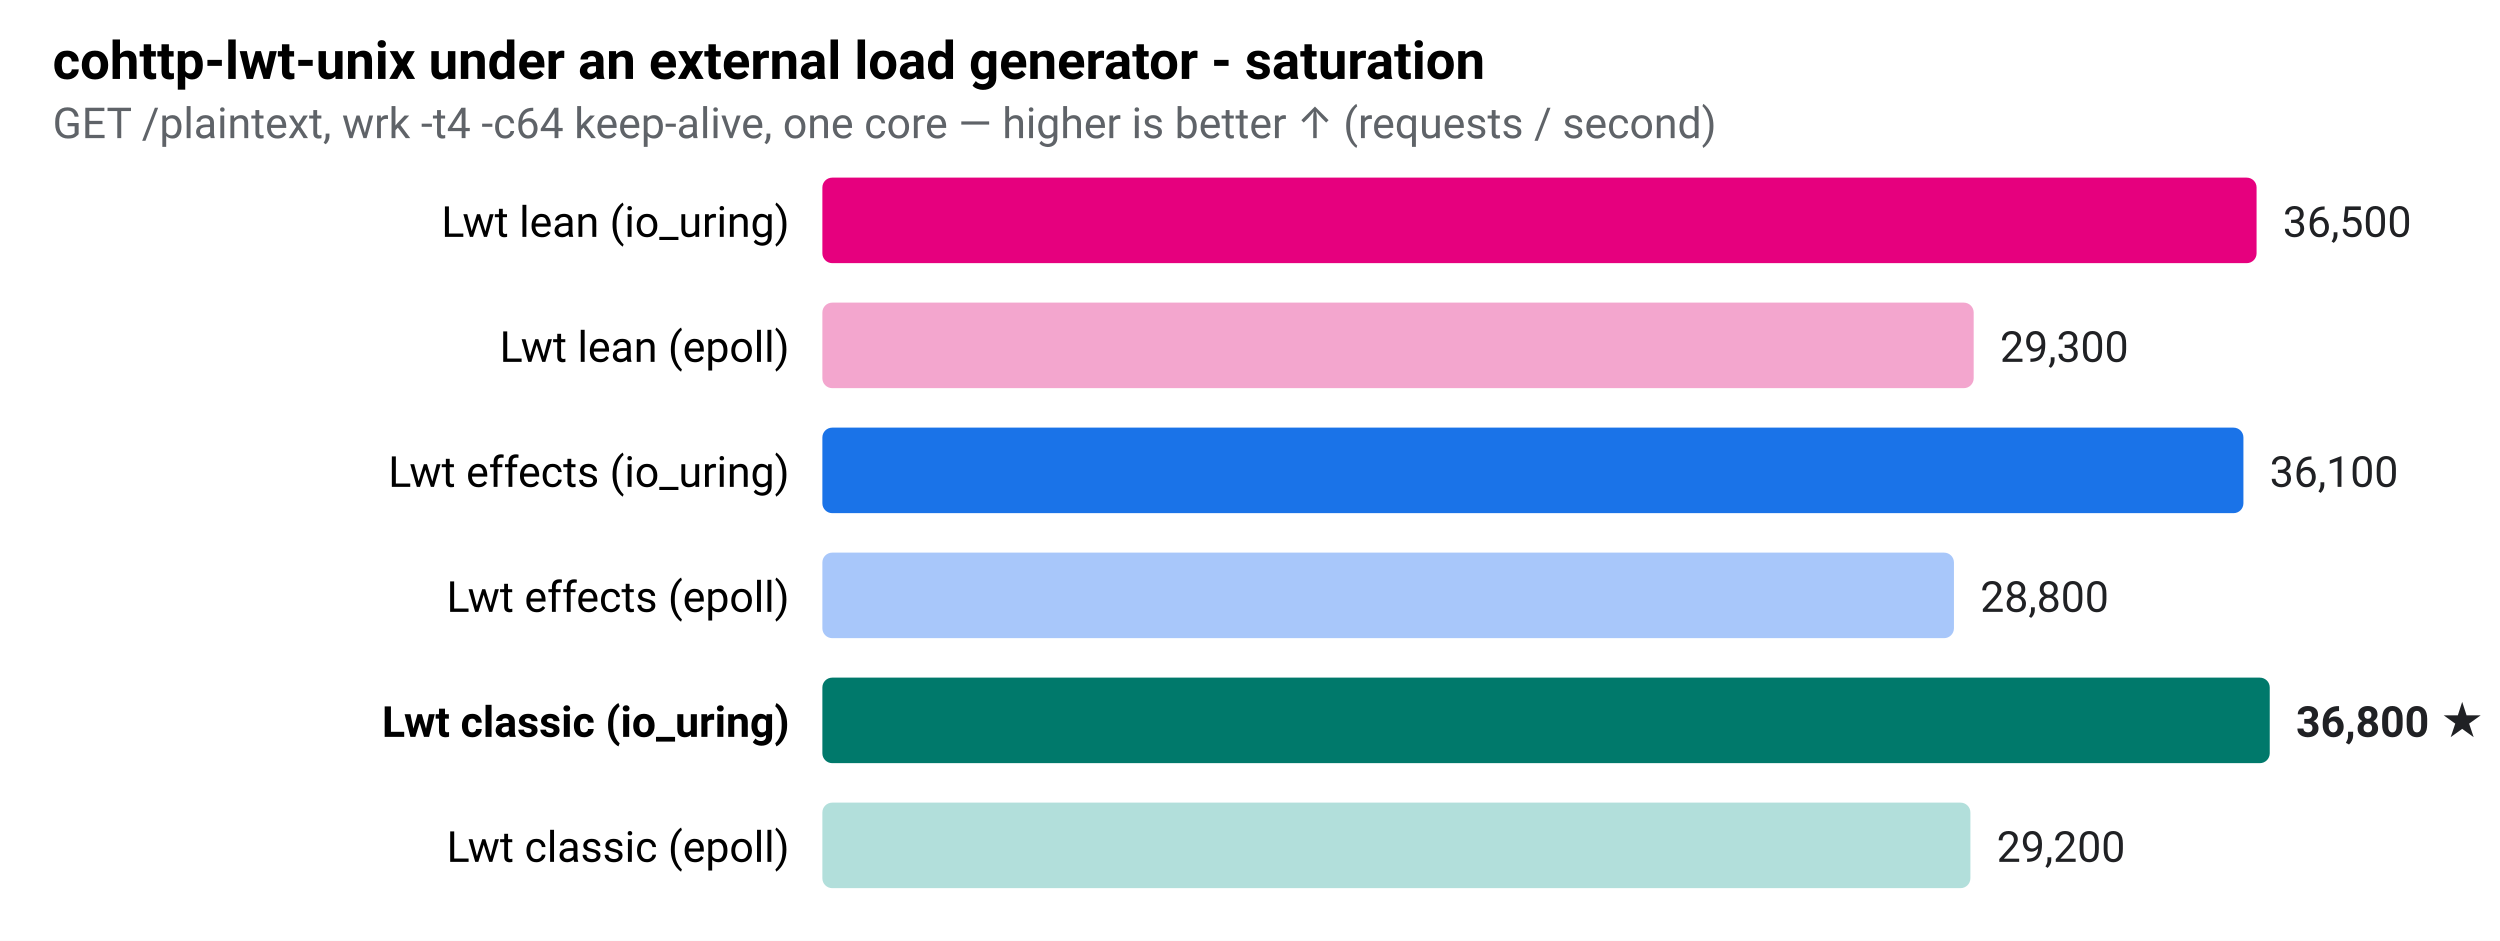
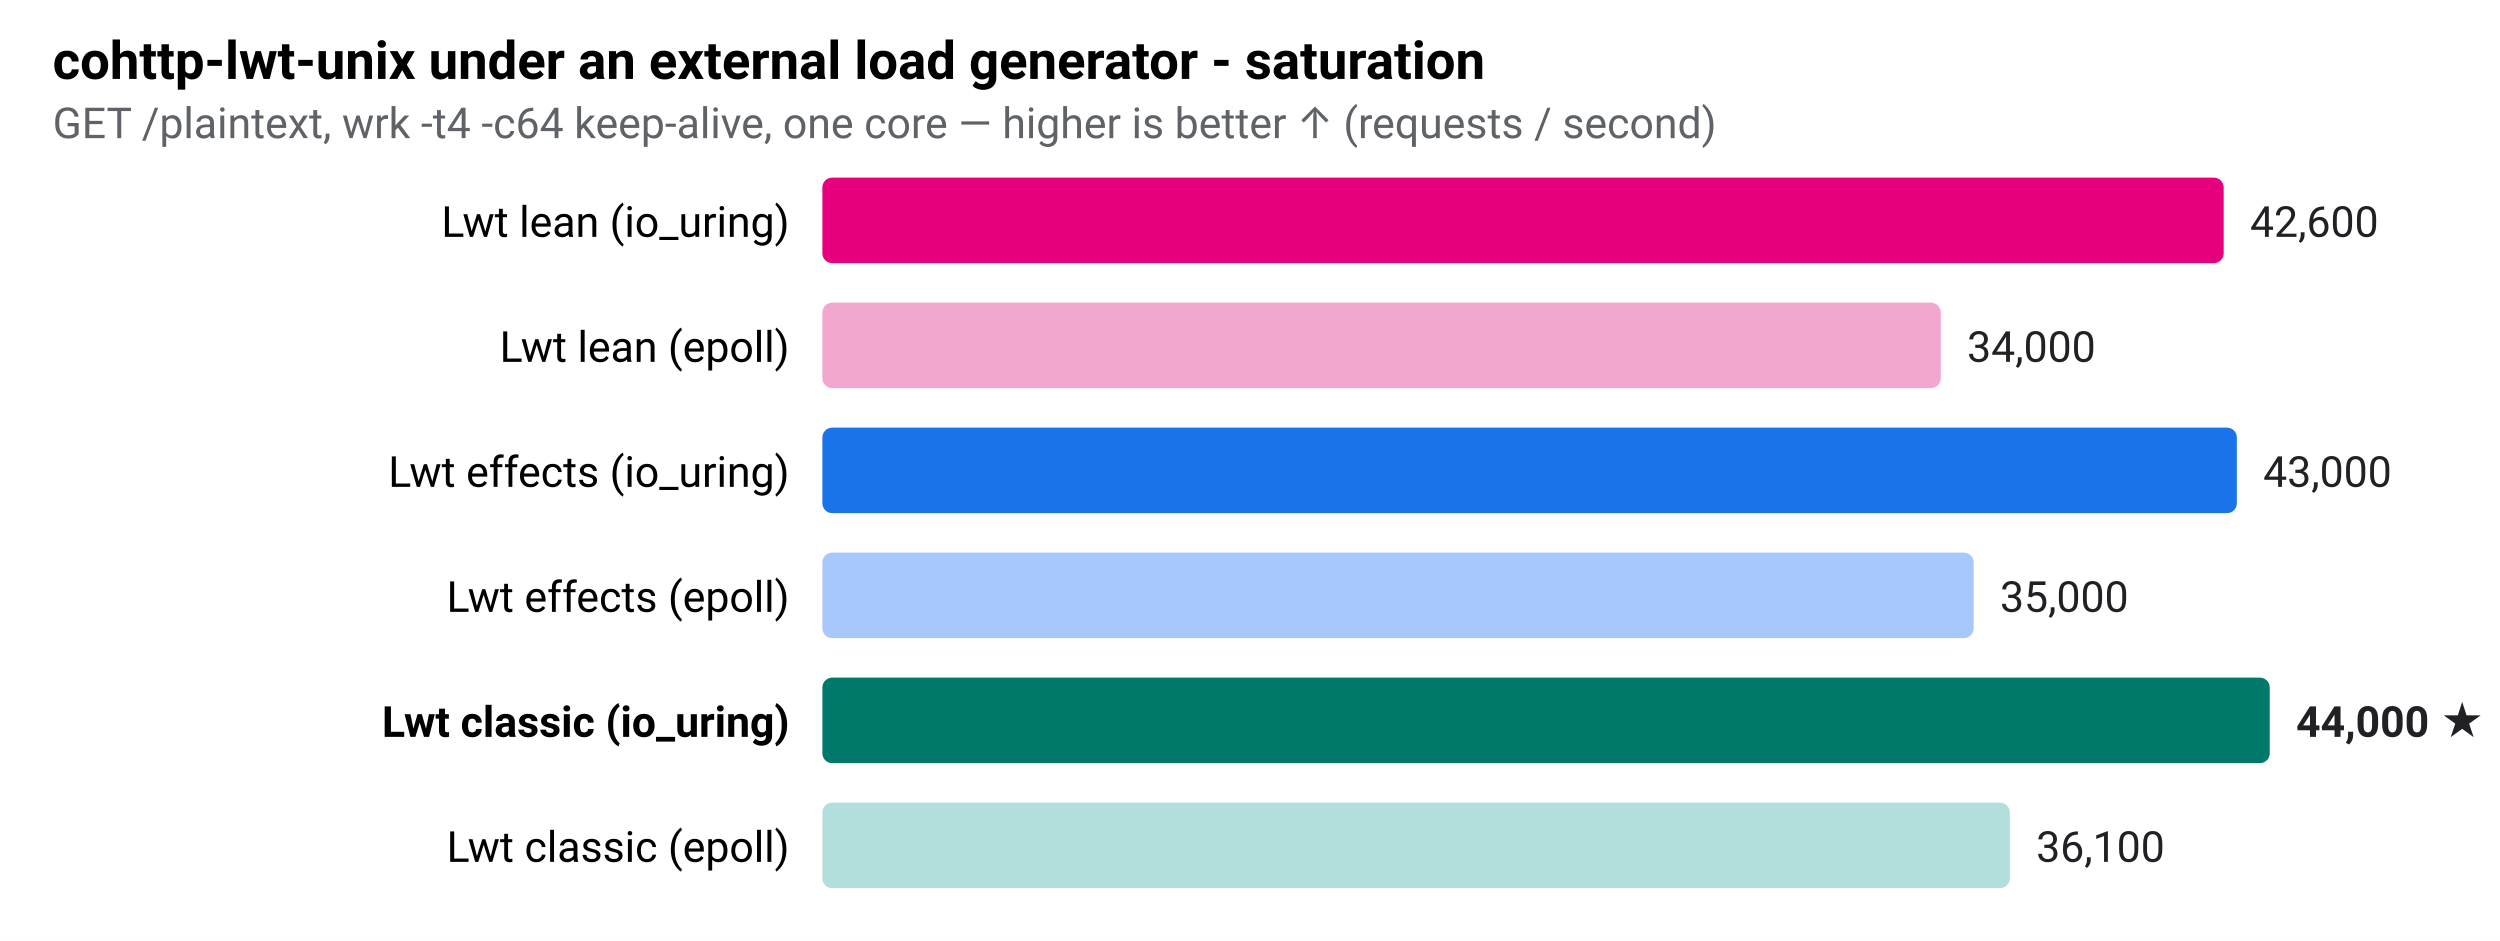
<svg xmlns="http://www.w3.org/2000/svg" width="760" height="286" font-family="-apple-system,Segoe UI,Roboto,sans-serif" font-size="13">
  <rect width="760" height="286" fill="white" />
  <text x="16" y="24" font-size="16" font-weight="700">cohttp-lwt-unix under an external load generator - saturation</text>
  <text x="16" y="42" fill="#5f6368">GET /plaintext, wrk -t4 -c64 keep-alive, one core — higher is better ↑ (requests / second)</text>
  <text x="240" y="72" text-anchor="end">Lwt lean (io_uring)</text>
-   <rect x="250" y="54" width="436" height="26" rx="3" fill="#e6007e" />
-   <text x="694" y="72" fill="#202124">36,500</text>
+   <rect x="250" y="54" width="426" height="26" rx="3" fill="#e6007e" />
+   <text x="684" y="72" fill="#202124">42,600</text>
  <text x="240" y="110" text-anchor="end">Lwt lean (epoll)</text>
-   <rect x="250" y="92" width="350" height="26" rx="3" fill="#f3a6ce" />
-   <text x="608" y="110" fill="#202124">29,300</text>
+   <rect x="250" y="92" width="340" height="26" rx="3" fill="#f3a6ce" />
+   <text x="598" y="110" fill="#202124">34,000</text>
  <text x="240" y="148" text-anchor="end">Lwt effects (io_uring)</text>
-   <rect x="250" y="130" width="432" height="26" rx="3" fill="#1a73e8" />
-   <text x="690" y="148" fill="#202124">36,100</text>
+   <rect x="250" y="130" width="430" height="26" rx="3" fill="#1a73e8" />
+   <text x="688" y="148" fill="#202124">43,000</text>
  <text x="240" y="186" text-anchor="end">Lwt effects (epoll)</text>
-   <rect x="250" y="168" width="344" height="26" rx="3" fill="#a8c7fa" />
-   <text x="602" y="186" fill="#202124">28,800</text>
+   <rect x="250" y="168" width="350" height="26" rx="3" fill="#a8c7fa" />
+   <text x="608" y="186" fill="#202124">35,000</text>
  <text x="240" y="224" text-anchor="end" font-weight="700">Lwt classic (io_uring)</text>
  <rect x="250" y="206" width="440" height="26" rx="3" fill="#00796b" />
-   <text x="698" y="224" fill="#202124" font-weight="700">36,800 ★</text>
+   <text x="698" y="224" fill="#202124" font-weight="700">44,000 ★</text>
  <text x="240" y="262" text-anchor="end">Lwt classic (epoll)</text>
-   <rect x="250" y="244" width="349" height="26" rx="3" fill="#b2dfdb" />
-   <text x="607" y="262" fill="#202124">29,200</text>
+   <rect x="250" y="244" width="361" height="26" rx="3" fill="#b2dfdb" />
+   <text x="619" y="262" fill="#202124">36,100</text>
</svg>
